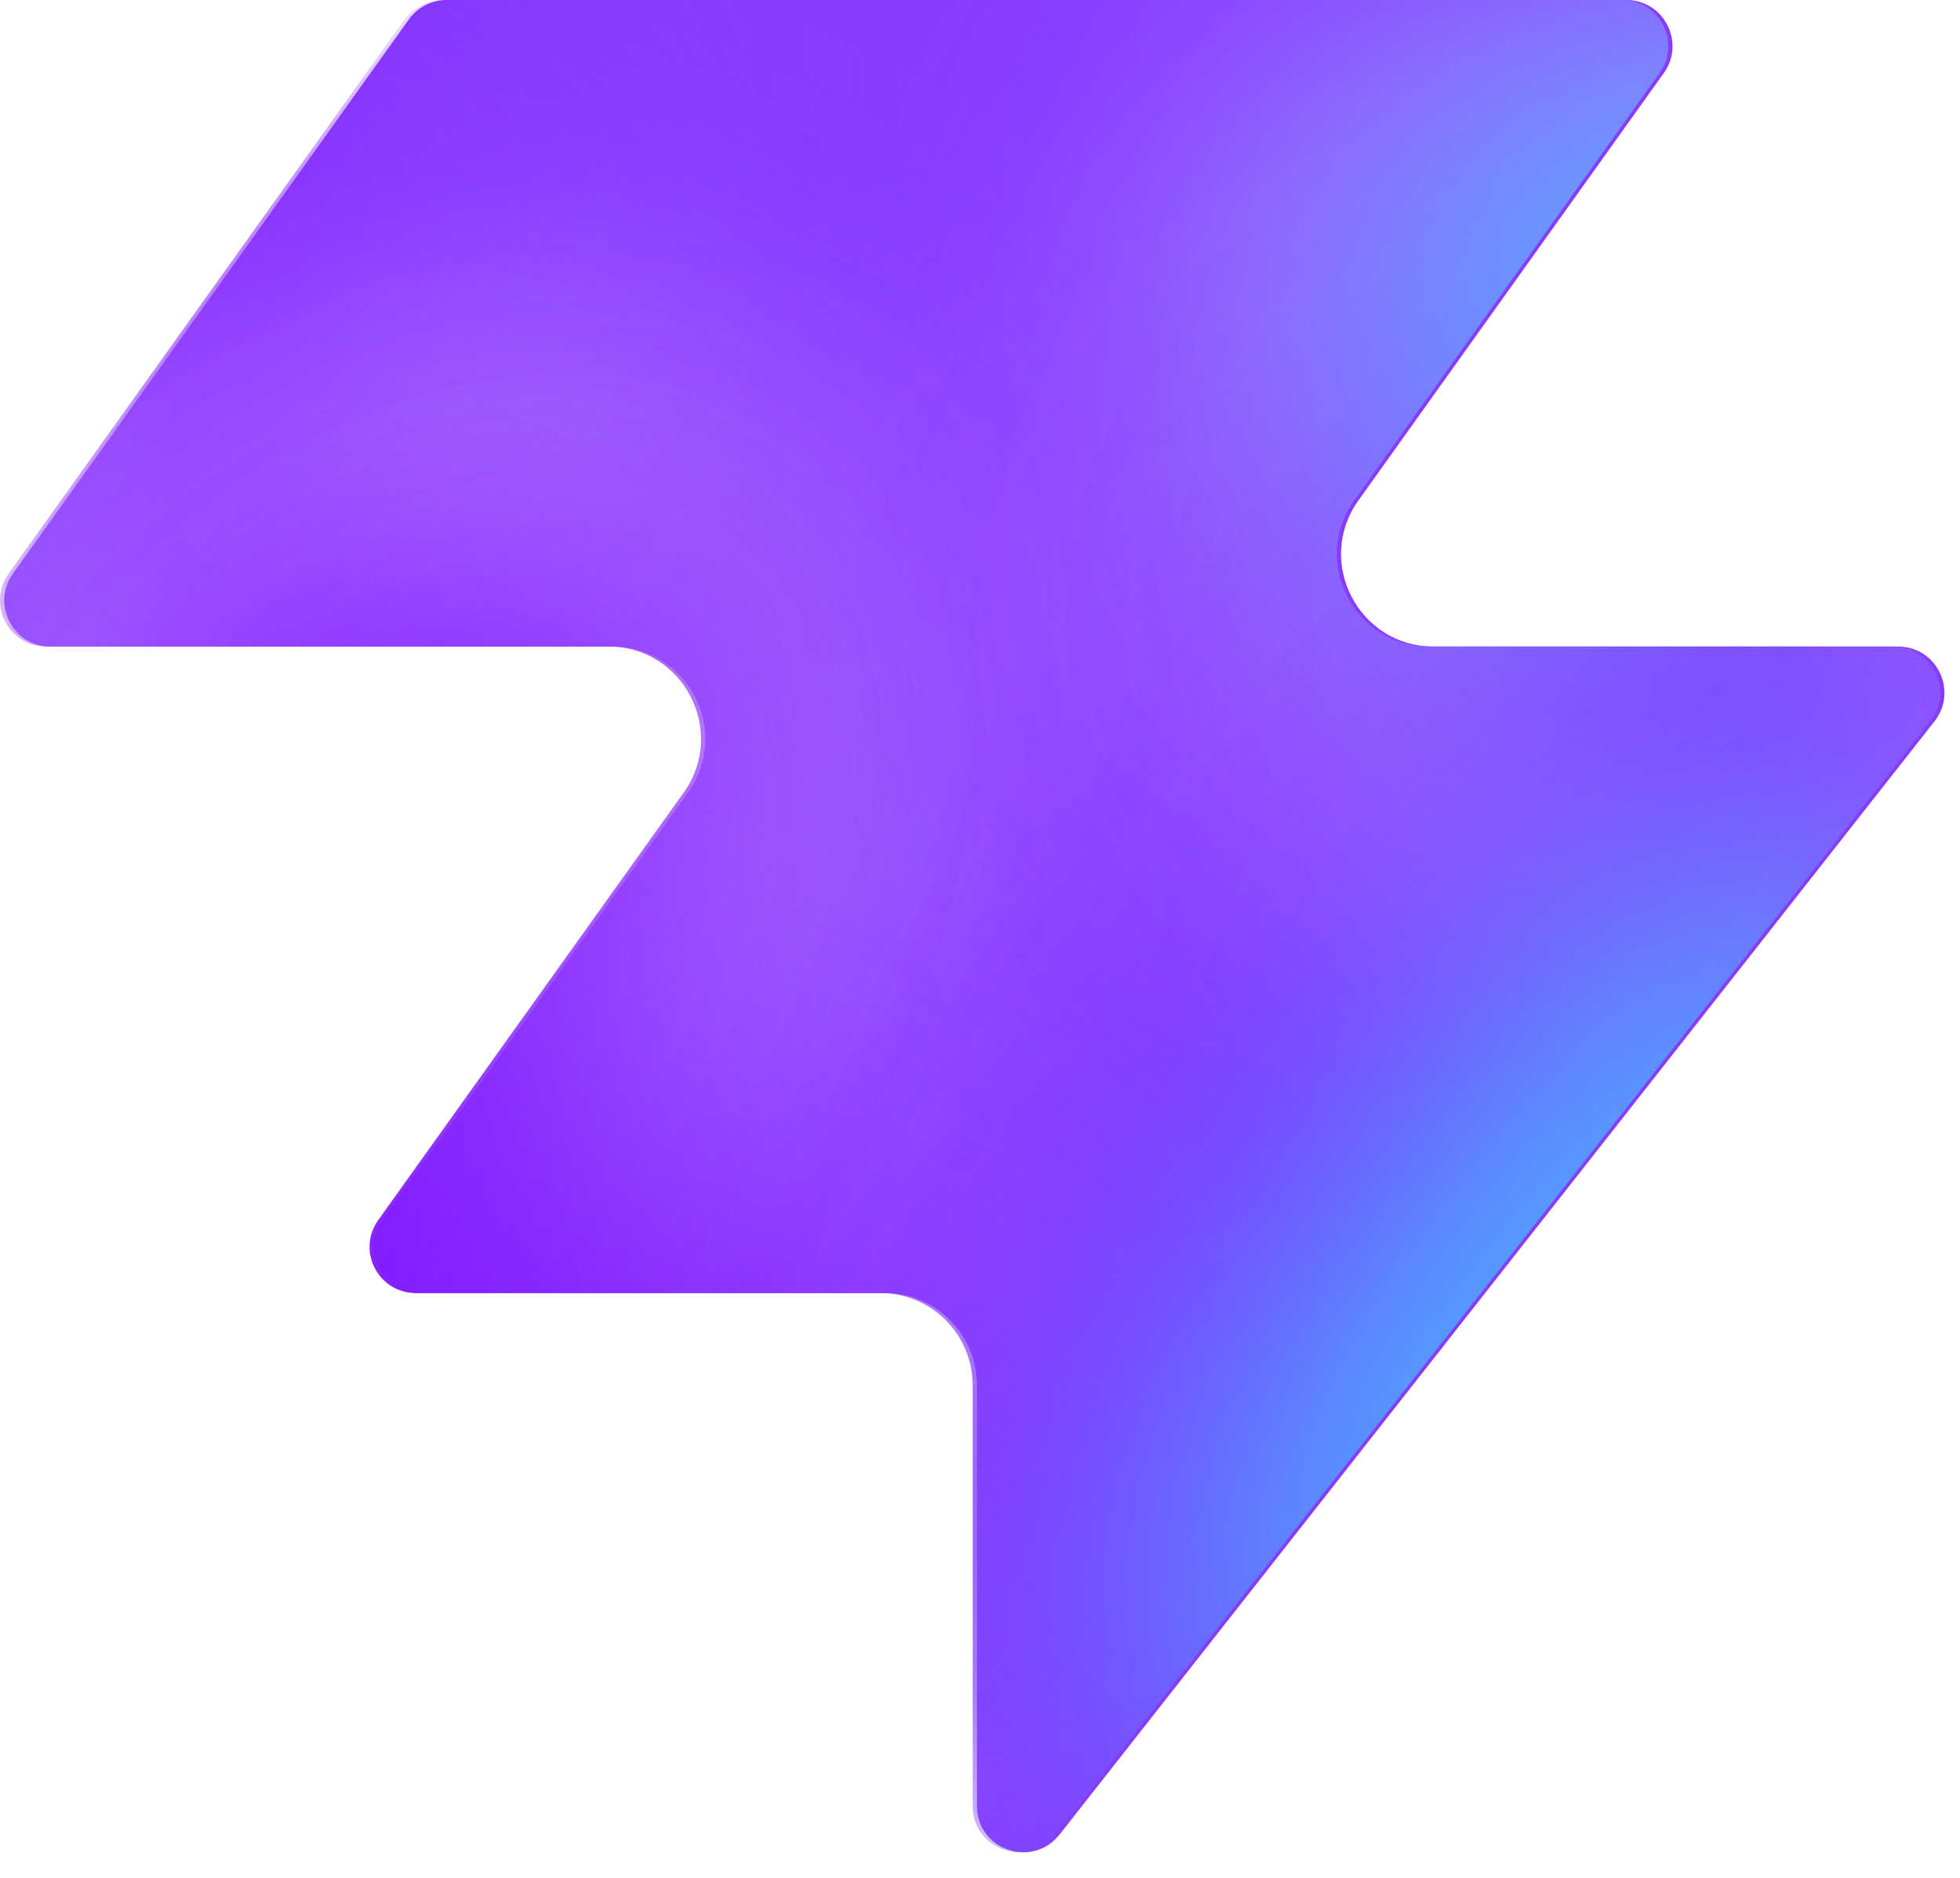
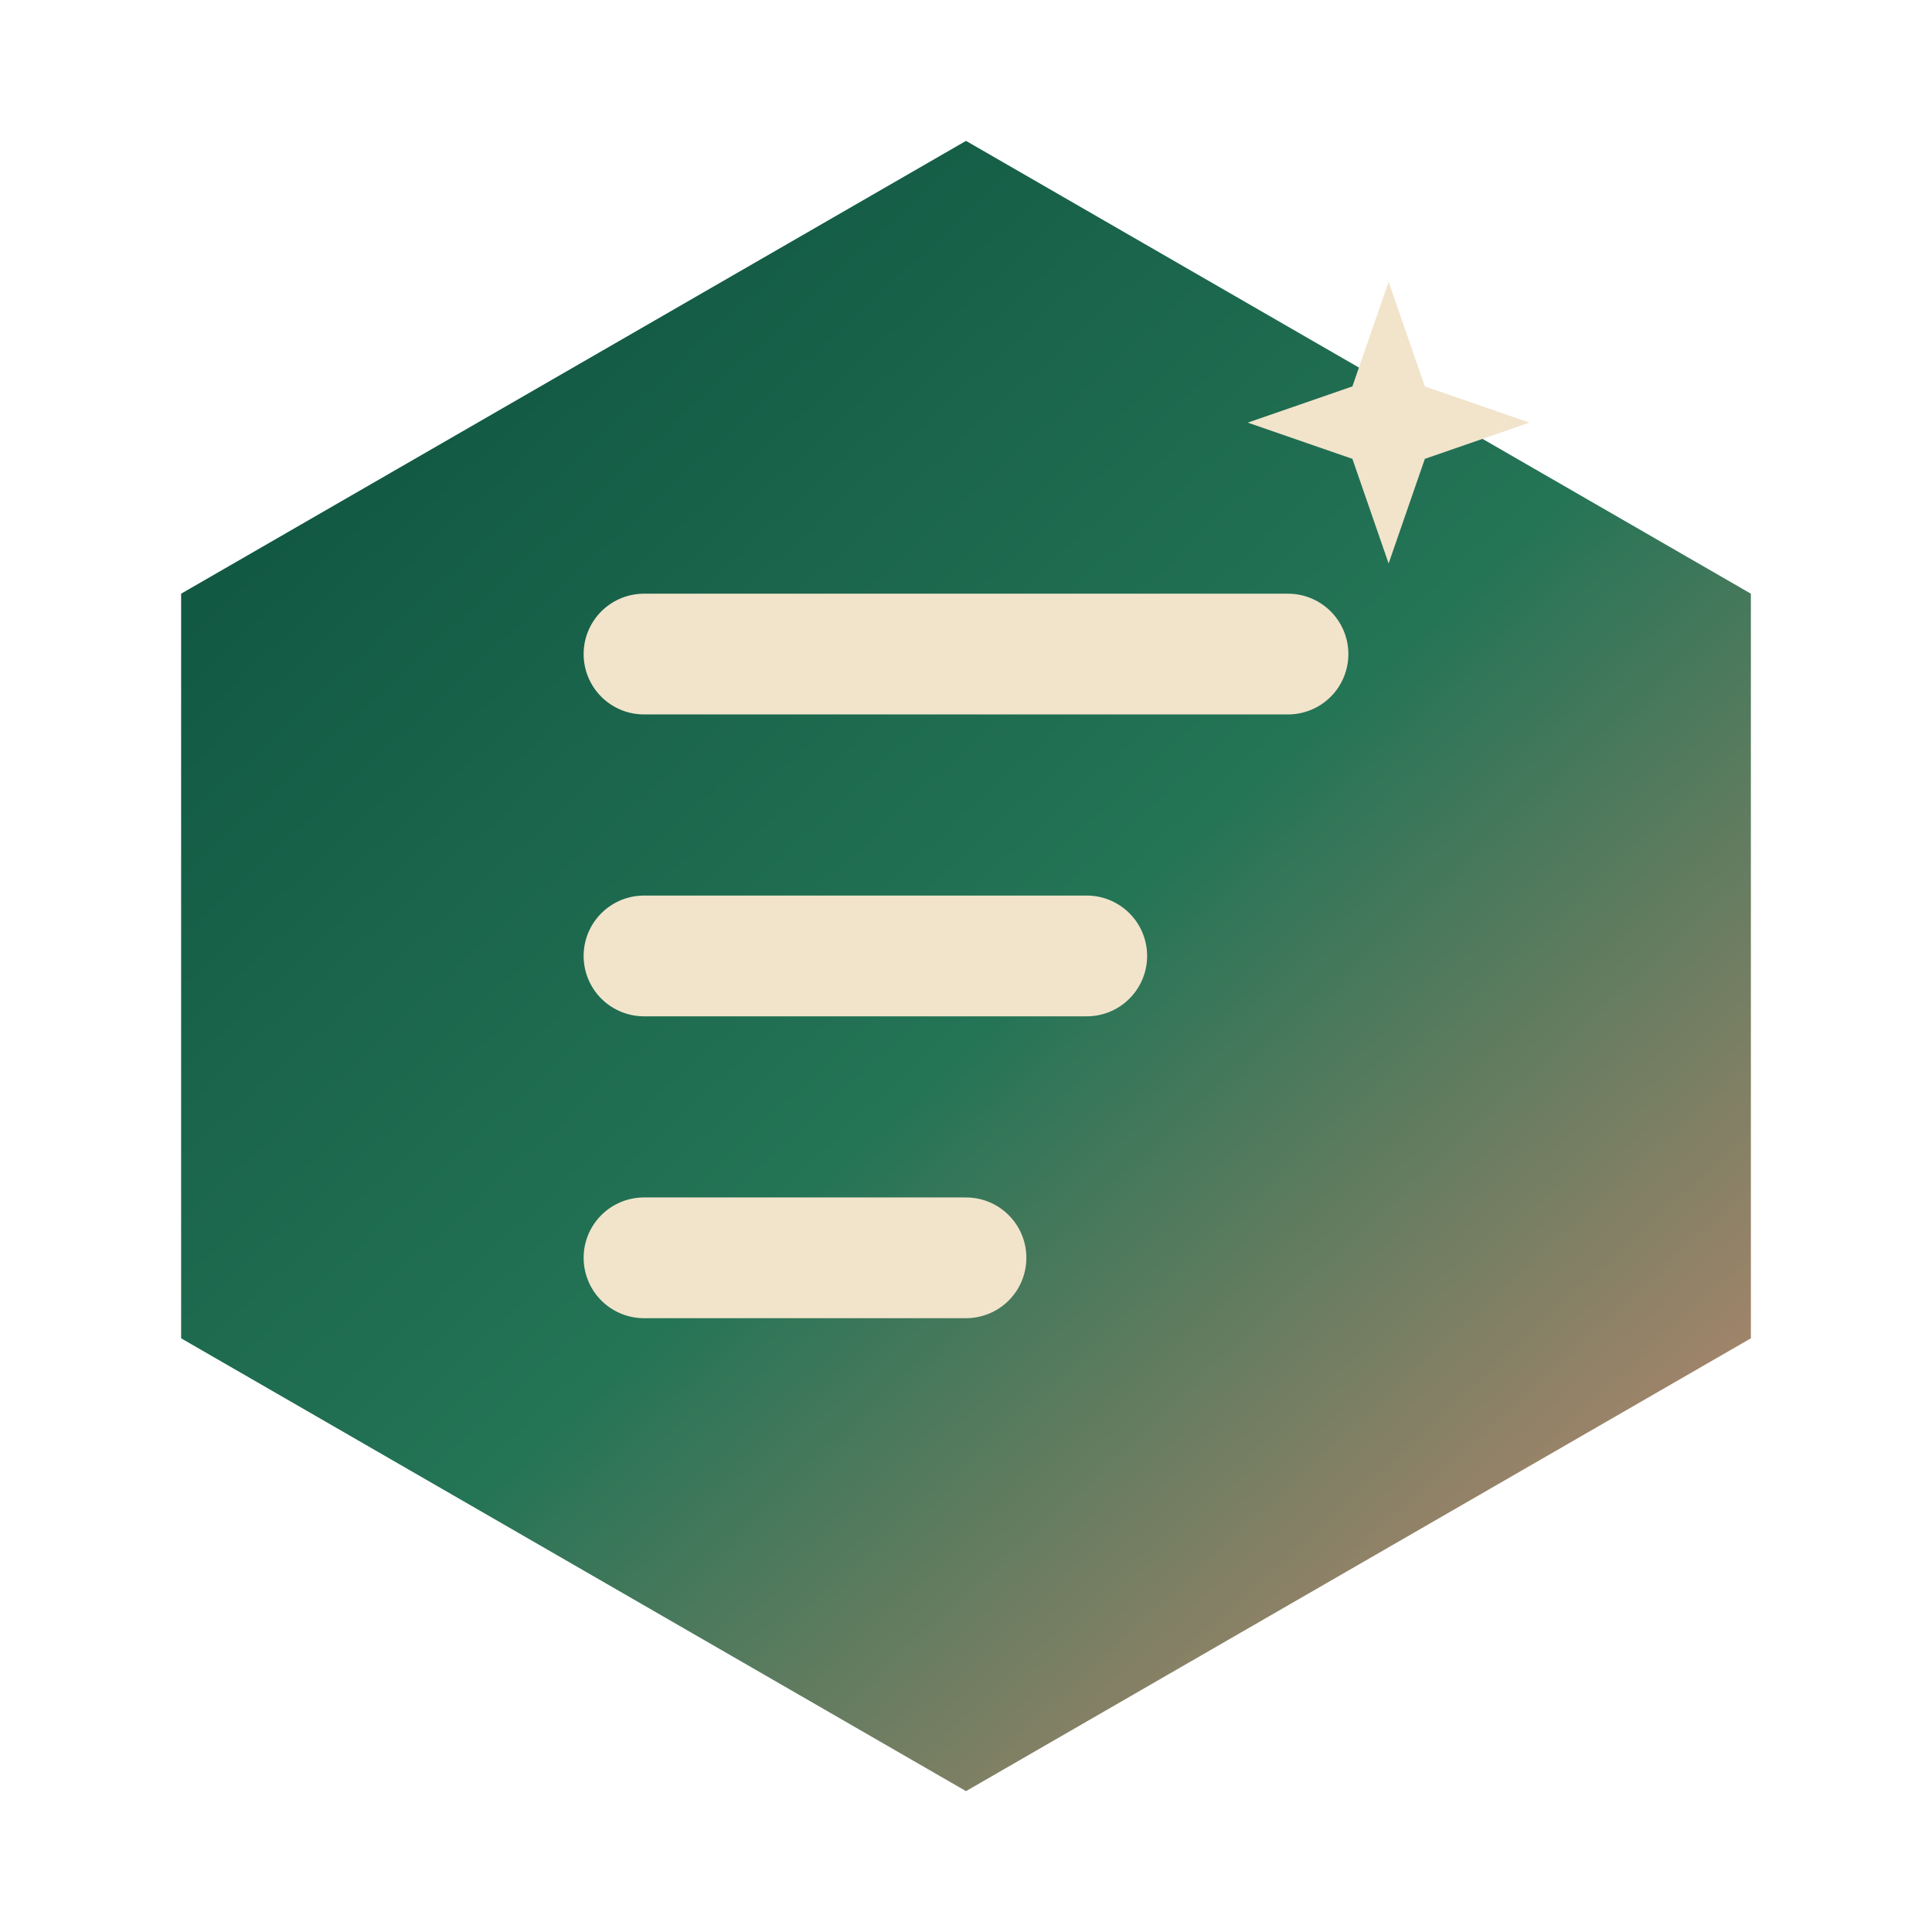
- <svg xmlns="http://www.w3.org/2000/svg" width="48" height="46" fill="none" viewBox="0 0 48 46">
-   <path fill="#863bff" d="M25.946 44.938c-.664.845-2.021.375-2.021-.698V33.937a2.26 2.26 0 0 0-2.262-2.262H10.287c-.92 0-1.456-1.04-.92-1.788l7.48-10.471c1.07-1.497 0-3.578-1.842-3.578H1.237c-.92 0-1.456-1.04-.92-1.788L10.013.474c.214-.297.556-.474.92-.474h28.894c.92 0 1.456 1.04.92 1.788l-7.48 10.471c-1.07 1.498 0 3.579 1.842 3.579h11.377c.943 0 1.473 1.088.89 1.83L25.947 44.94z" style="fill:#863bff;fill:color(display-p3 .525 .23 1);fill-opacity:1" />
-   <mask id="a" width="48" height="46" x="0" y="0" maskUnits="userSpaceOnUse" style="mask-type:alpha">
-     <path fill="#000" d="M25.842 44.938c-.664.844-2.021.375-2.021-.698V33.937a2.26 2.26 0 0 0-2.262-2.262H10.183c-.92 0-1.456-1.04-.92-1.788l7.48-10.471c1.07-1.498 0-3.579-1.842-3.579H1.133c-.92 0-1.456-1.04-.92-1.787L9.91.473c.214-.297.556-.474.92-.474h28.894c.92 0 1.456 1.04.92 1.788l-7.48 10.471c-1.07 1.498 0 3.578 1.842 3.578h11.377c.943 0 1.473 1.088.89 1.832L25.843 44.94z" style="fill:#000;fill-opacity:1" />
-   </mask>
-   <g mask="url(#a)">
-     <g filter="url(#b)">
-       <ellipse cx="5.508" cy="14.704" fill="#ede6ff" rx="5.508" ry="14.704" style="fill:#ede6ff;fill:color(display-p3 .927 .903 1);fill-opacity:1" transform="matrix(.00324 1 1 -.00324 -4.47 31.516)" />
-     </g>
-     <g filter="url(#c)">
-       <ellipse cx="10.399" cy="29.851" fill="#ede6ff" rx="10.399" ry="29.851" style="fill:#ede6ff;fill:color(display-p3 .927 .903 1);fill-opacity:1" transform="matrix(.00324 1 1 -.00324 -39.328 7.883)" />
-     </g>
-     <g filter="url(#d)">
-       <ellipse cx="5.508" cy="30.487" fill="#7e14ff" rx="5.508" ry="30.487" style="fill:#7e14ff;fill:color(display-p3 .492 .077 1);fill-opacity:1" transform="rotate(89.814 -25.913 -14.639)scale(1 -1)" />
-     </g>
-     <g filter="url(#e)">
-       <ellipse cx="5.508" cy="30.599" fill="#7e14ff" rx="5.508" ry="30.599" style="fill:#7e14ff;fill:color(display-p3 .492 .077 1);fill-opacity:1" transform="rotate(89.814 -32.644 -3.334)scale(1 -1)" />
-     </g>
-     <g filter="url(#f)">
-       <ellipse cx="5.508" cy="30.599" fill="#7e14ff" rx="5.508" ry="30.599" style="fill:#7e14ff;fill:color(display-p3 .492 .077 1);fill-opacity:1" transform="matrix(.00324 1 1 -.00324 -34.34 30.47)" />
-     </g>
-     <g filter="url(#g)">
-       <ellipse cx="14.072" cy="22.078" fill="#ede6ff" rx="14.072" ry="22.078" style="fill:#ede6ff;fill:color(display-p3 .927 .903 1);fill-opacity:1" transform="rotate(93.35 24.506 48.493)scale(-1 1)" />
-     </g>
-     <g filter="url(#h)">
-       <ellipse cx="3.47" cy="21.501" fill="#7e14ff" rx="3.47" ry="21.501" style="fill:#7e14ff;fill:color(display-p3 .492 .077 1);fill-opacity:1" transform="rotate(89.009 28.708 47.59)scale(-1 1)" />
-     </g>
-     <g filter="url(#i)">
-       <ellipse cx="3.47" cy="21.501" fill="#7e14ff" rx="3.47" ry="21.501" style="fill:#7e14ff;fill:color(display-p3 .492 .077 1);fill-opacity:1" transform="rotate(89.009 28.708 47.59)scale(-1 1)" />
-     </g>
-     <g filter="url(#j)">
-       <ellipse cx=".387" cy="8.972" fill="#7e14ff" rx="4.407" ry="29.108" style="fill:#7e14ff;fill:color(display-p3 .492 .077 1);fill-opacity:1" transform="rotate(39.51 .387 8.972)" />
-     </g>
-     <g filter="url(#k)">
-       <ellipse cx="47.523" cy="-6.092" fill="#7e14ff" rx="4.407" ry="29.108" style="fill:#7e14ff;fill:color(display-p3 .492 .077 1);fill-opacity:1" transform="rotate(37.892 47.523 -6.092)" />
-     </g>
-     <g filter="url(#l)">
-       <ellipse cx="41.412" cy="6.333" fill="#47bfff" rx="5.971" ry="9.665" style="fill:#47bfff;fill:color(display-p3 .28 .748 1);fill-opacity:1" transform="rotate(37.892 41.412 6.333)" />
-     </g>
-     <g filter="url(#m)">
-       <ellipse cx="-1.879" cy="38.332" fill="#7e14ff" rx="4.407" ry="29.108" style="fill:#7e14ff;fill:color(display-p3 .492 .077 1);fill-opacity:1" transform="rotate(37.892 -1.88 38.332)" />
-     </g>
-     <g filter="url(#n)">
-       <ellipse cx="-1.879" cy="38.332" fill="#7e14ff" rx="4.407" ry="29.108" style="fill:#7e14ff;fill:color(display-p3 .492 .077 1);fill-opacity:1" transform="rotate(37.892 -1.88 38.332)" />
-     </g>
-     <g filter="url(#o)">
-       <ellipse cx="35.651" cy="29.907" fill="#7e14ff" rx="4.407" ry="29.108" style="fill:#7e14ff;fill:color(display-p3 .492 .077 1);fill-opacity:1" transform="rotate(37.892 35.651 29.907)" />
-     </g>
-     <g filter="url(#p)">
-       <ellipse cx="38.418" cy="32.4" fill="#47bfff" rx="5.971" ry="15.297" style="fill:#47bfff;fill:color(display-p3 .28 .748 1);fill-opacity:1" transform="rotate(37.892 38.418 32.4)" />
-     </g>
-   </g>
+ <svg xmlns="http://www.w3.org/2000/svg" viewBox="0 0 48 48" fill="none">
  <defs>
-     <filter id="b" width="60.045" height="41.654" x="-19.77" y="16.149" color-interpolation-filters="sRGB" filterUnits="userSpaceOnUse">
-       <feFlood flood-opacity="0" result="BackgroundImageFix" />
-       <feBlend in="SourceGraphic" in2="BackgroundImageFix" result="shape" />
-       <feGaussianBlur result="effect1_foregroundBlur_2002_17158" stdDeviation="7.659" />
-     </filter>
-     <filter id="c" width="90.34" height="51.437" x="-54.613" y="-7.533" color-interpolation-filters="sRGB" filterUnits="userSpaceOnUse">
-       <feFlood flood-opacity="0" result="BackgroundImageFix" />
-       <feBlend in="SourceGraphic" in2="BackgroundImageFix" result="shape" />
-       <feGaussianBlur result="effect1_foregroundBlur_2002_17158" stdDeviation="7.659" />
-     </filter>
-     <filter id="d" width="79.355" height="29.4" x="-49.64" y="2.03" color-interpolation-filters="sRGB" filterUnits="userSpaceOnUse">
-       <feFlood flood-opacity="0" result="BackgroundImageFix" />
-       <feBlend in="SourceGraphic" in2="BackgroundImageFix" result="shape" />
-       <feGaussianBlur result="effect1_foregroundBlur_2002_17158" stdDeviation="4.596" />
-     </filter>
-     <filter id="e" width="79.579" height="29.4" x="-45.045" y="20.029" color-interpolation-filters="sRGB" filterUnits="userSpaceOnUse">
-       <feFlood flood-opacity="0" result="BackgroundImageFix" />
-       <feBlend in="SourceGraphic" in2="BackgroundImageFix" result="shape" />
-       <feGaussianBlur result="effect1_foregroundBlur_2002_17158" stdDeviation="4.596" />
-     </filter>
-     <filter id="f" width="79.579" height="29.4" x="-43.513" y="21.178" color-interpolation-filters="sRGB" filterUnits="userSpaceOnUse">
-       <feFlood flood-opacity="0" result="BackgroundImageFix" />
-       <feBlend in="SourceGraphic" in2="BackgroundImageFix" result="shape" />
-       <feGaussianBlur result="effect1_foregroundBlur_2002_17158" stdDeviation="4.596" />
-     </filter>
-     <filter id="g" width="74.749" height="58.852" x="15.756" y="-17.901" color-interpolation-filters="sRGB" filterUnits="userSpaceOnUse">
-       <feFlood flood-opacity="0" result="BackgroundImageFix" />
-       <feBlend in="SourceGraphic" in2="BackgroundImageFix" result="shape" />
-       <feGaussianBlur result="effect1_foregroundBlur_2002_17158" stdDeviation="7.659" />
-     </filter>
-     <filter id="h" width="61.377" height="25.362" x="23.548" y="2.284" color-interpolation-filters="sRGB" filterUnits="userSpaceOnUse">
-       <feFlood flood-opacity="0" result="BackgroundImageFix" />
-       <feBlend in="SourceGraphic" in2="BackgroundImageFix" result="shape" />
-       <feGaussianBlur result="effect1_foregroundBlur_2002_17158" stdDeviation="4.596" />
-     </filter>
-     <filter id="i" width="61.377" height="25.362" x="23.548" y="2.284" color-interpolation-filters="sRGB" filterUnits="userSpaceOnUse">
-       <feFlood flood-opacity="0" result="BackgroundImageFix" />
-       <feBlend in="SourceGraphic" in2="BackgroundImageFix" result="shape" />
-       <feGaussianBlur result="effect1_foregroundBlur_2002_17158" stdDeviation="4.596" />
-     </filter>
-     <filter id="j" width="56.045" height="63.649" x="-27.636" y="-22.853" color-interpolation-filters="sRGB" filterUnits="userSpaceOnUse">
-       <feFlood flood-opacity="0" result="BackgroundImageFix" />
-       <feBlend in="SourceGraphic" in2="BackgroundImageFix" result="shape" />
-       <feGaussianBlur result="effect1_foregroundBlur_2002_17158" stdDeviation="4.596" />
-     </filter>
-     <filter id="k" width="54.814" height="64.646" x="20.116" y="-38.415" color-interpolation-filters="sRGB" filterUnits="userSpaceOnUse">
-       <feFlood flood-opacity="0" result="BackgroundImageFix" />
-       <feBlend in="SourceGraphic" in2="BackgroundImageFix" result="shape" />
-       <feGaussianBlur result="effect1_foregroundBlur_2002_17158" stdDeviation="4.596" />
-     </filter>
-     <filter id="l" width="33.541" height="35.313" x="24.641" y="-11.323" color-interpolation-filters="sRGB" filterUnits="userSpaceOnUse">
-       <feFlood flood-opacity="0" result="BackgroundImageFix" />
-       <feBlend in="SourceGraphic" in2="BackgroundImageFix" result="shape" />
-       <feGaussianBlur result="effect1_foregroundBlur_2002_17158" stdDeviation="4.596" />
-     </filter>
-     <filter id="m" width="54.814" height="64.646" x="-29.286" y="6.009" color-interpolation-filters="sRGB" filterUnits="userSpaceOnUse">
-       <feFlood flood-opacity="0" result="BackgroundImageFix" />
-       <feBlend in="SourceGraphic" in2="BackgroundImageFix" result="shape" />
-       <feGaussianBlur result="effect1_foregroundBlur_2002_17158" stdDeviation="4.596" />
-     </filter>
-     <filter id="n" width="54.814" height="64.646" x="-29.286" y="6.009" color-interpolation-filters="sRGB" filterUnits="userSpaceOnUse">
-       <feFlood flood-opacity="0" result="BackgroundImageFix" />
-       <feBlend in="SourceGraphic" in2="BackgroundImageFix" result="shape" />
-       <feGaussianBlur result="effect1_foregroundBlur_2002_17158" stdDeviation="4.596" />
-     </filter>
-     <filter id="o" width="54.814" height="64.646" x="8.244" y="-2.416" color-interpolation-filters="sRGB" filterUnits="userSpaceOnUse">
-       <feFlood flood-opacity="0" result="BackgroundImageFix" />
-       <feBlend in="SourceGraphic" in2="BackgroundImageFix" result="shape" />
-       <feGaussianBlur result="effect1_foregroundBlur_2002_17158" stdDeviation="4.596" />
-     </filter>
-     <filter id="p" width="39.409" height="43.623" x="18.713" y="10.588" color-interpolation-filters="sRGB" filterUnits="userSpaceOnUse">
-       <feFlood flood-opacity="0" result="BackgroundImageFix" />
-       <feBlend in="SourceGraphic" in2="BackgroundImageFix" result="shape" />
-       <feGaussianBlur result="effect1_foregroundBlur_2002_17158" stdDeviation="4.596" />
-     </filter>
+     <linearGradient id="eventora" x1="7" y1="5" x2="42" y2="43" gradientUnits="userSpaceOnUse">
+       <stop stop-color="#0D513E" />
+       <stop offset=".52" stop-color="#247456" />
+       <stop offset="1" stop-color="#C88970" />
+     </linearGradient>
  </defs>
+   <path d="M24 3.5 43.5 14.75v18.5L24 44.5 4.5 33.25v-18.5L24 3.5Z" fill="url(#eventora)" />
+   <path d="M16 16.25h16M16 23.75h11M16 31.25h8" stroke="#F1E4CB" stroke-width="3" stroke-linecap="round" />
+   <path d="m34.5 7 .9 2.6L38 10.5l-2.6.9-.9 2.6-.9-2.6-2.6-.9 2.6-.9.9-2.6Z" fill="#F1E4CB" />
</svg>
